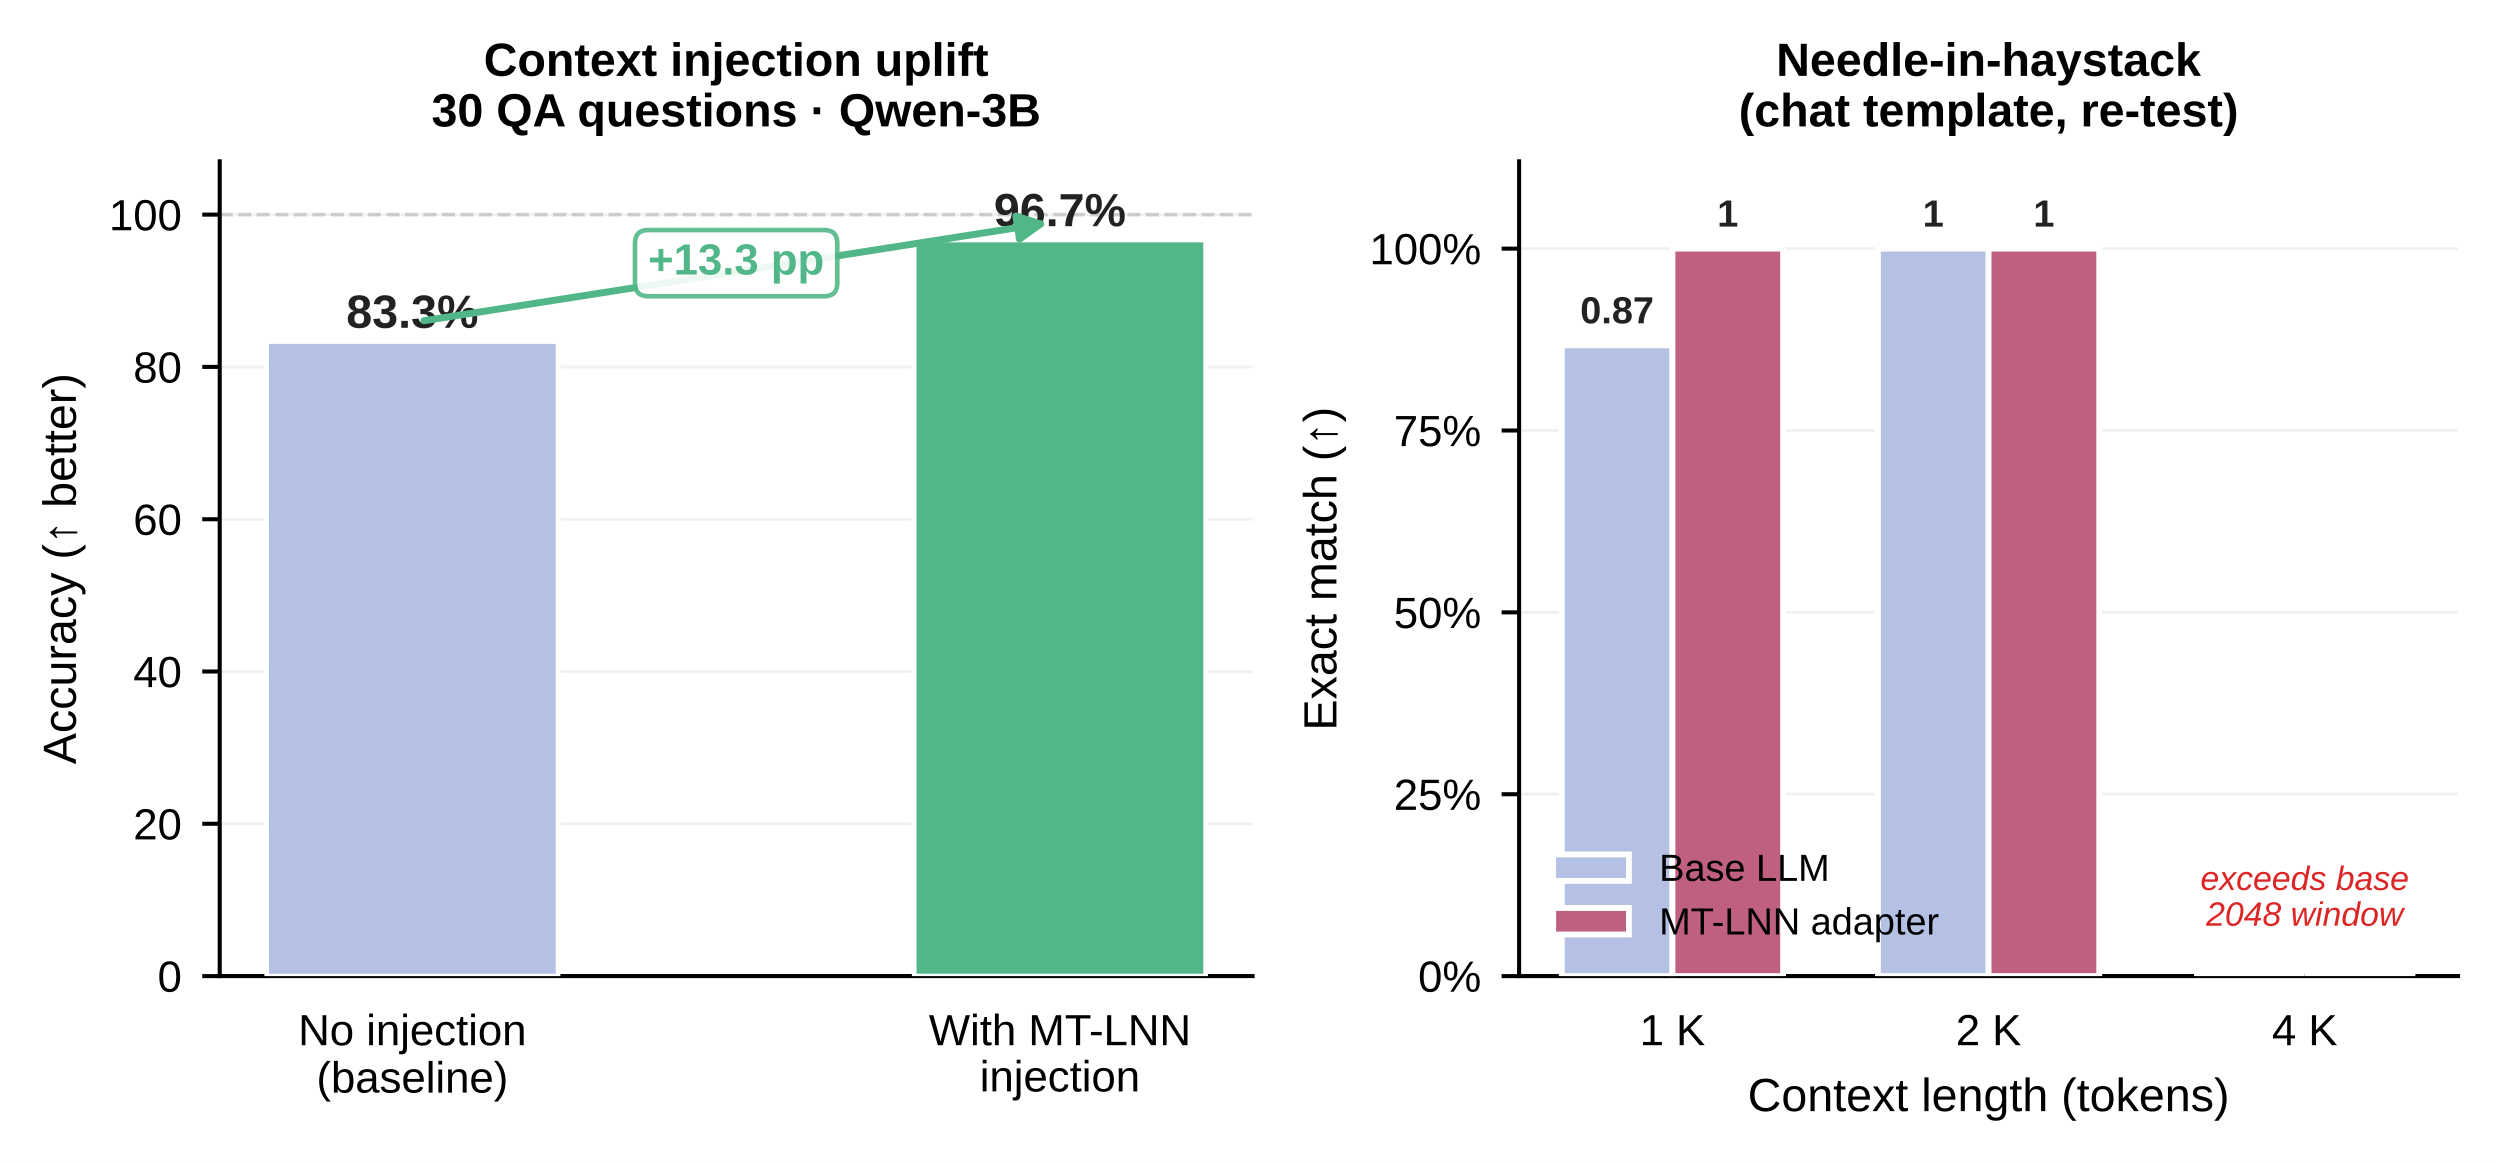
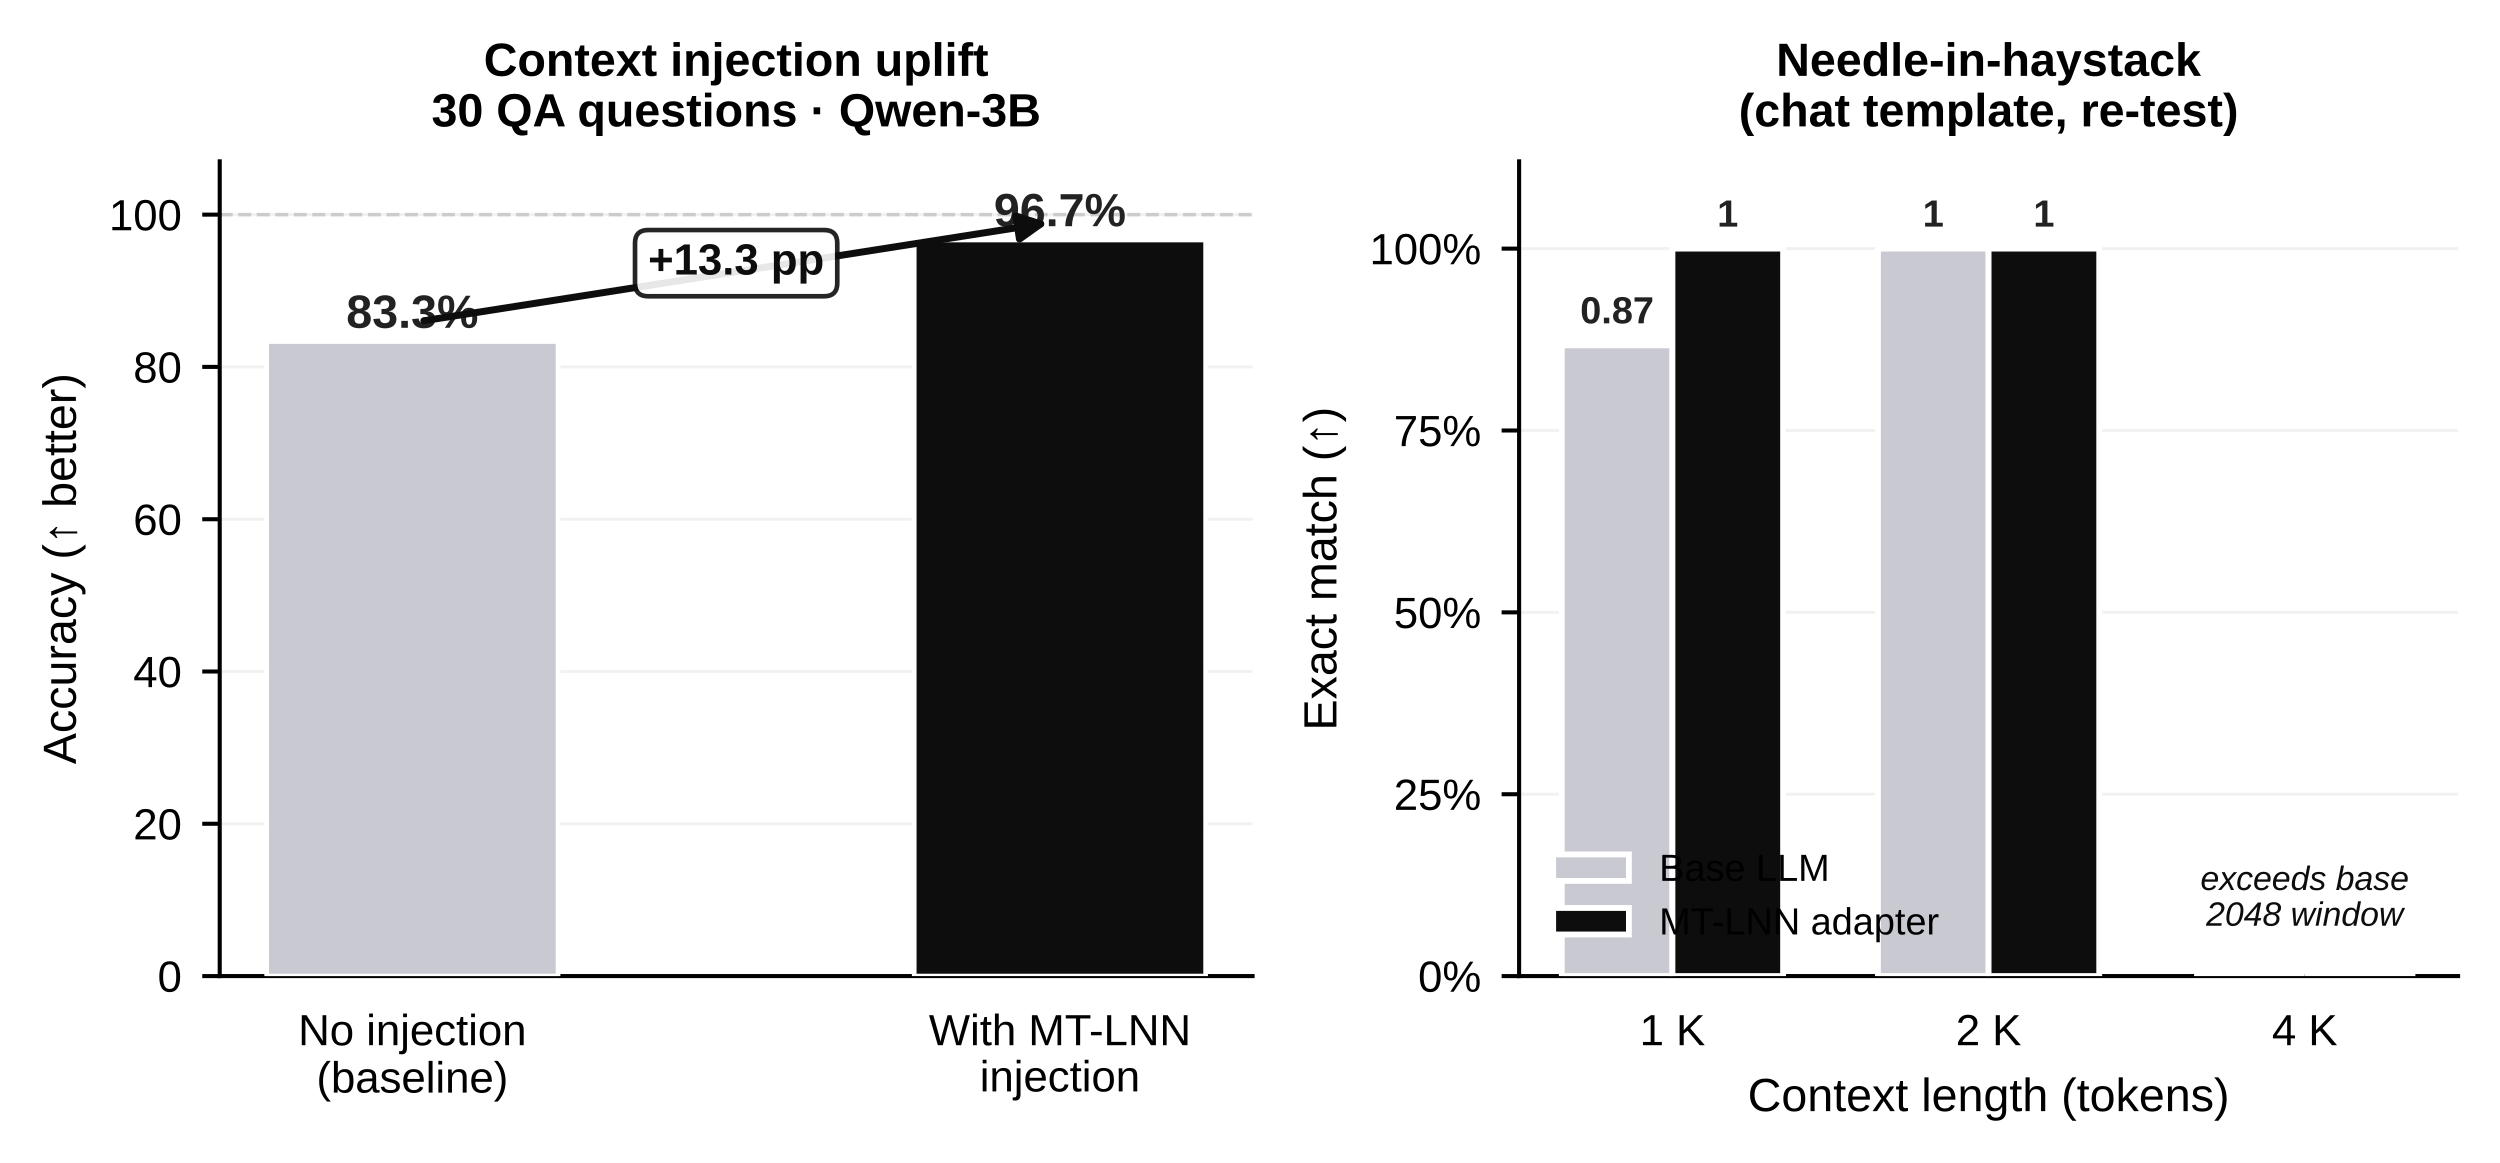
<svg xmlns="http://www.w3.org/2000/svg" xmlns:xlink="http://www.w3.org/1999/xlink" width="429.182pt" height="199.633pt" viewBox="0 0 429.182 199.633" version="1.1">
  <defs>
    <style type="text/css">*{stroke-linejoin: round; stroke-linecap: butt}</style>
  </defs>
  <g id="figure_1">
    <g id="patch_1">
      <path d="M 0 199.633  L 429.182 199.633  L 429.182 0  L 0 0  z " style="fill: #ffffff" />
    </g>
    <g id="axes_1">
      <g id="patch_2">
        <path d="M 37.72 167.566  L 215.032 167.566  L 215.032 27.696  L 37.72 27.696  z " style="fill: #ffffff" />
      </g>
      <g id="matplotlib.axis_1">
        <g id="xtick_1">
          <g id="text_1">
            <text style="font-size: 7.5px; font-family: 'Arial', 'Helvetica', 'DejaVu Sans', sans-serif" transform="translate(51.19877 179.4349)">No injection</text>
            <text style="font-size: 7.5px; font-family: 'Arial', 'Helvetica', 'DejaVu Sans', sans-serif" transform="translate(54.32651 187.5651)">(baseline)</text>
          </g>
        </g>
        <g id="xtick_2">
          <g id="text_2">
            <text style="font-size: 7.5px; font-family: 'Arial', 'Helvetica', 'DejaVu Sans', sans-serif" transform="translate(159.4594 179.4349)">With MT-LNN</text>
            <text style="font-size: 7.5px; font-family: 'Arial', 'Helvetica', 'DejaVu Sans', sans-serif" transform="translate(168.2016 187.3675)">injection</text>
          </g>
        </g>
      </g>
      <g id="matplotlib.axis_2">
        <g id="ytick_1">
          <g id="line2d_1">
-             <path d="M 37.72 167.566  L 215.032 167.566  " clip-path="url(#p342d557298)" style="fill: none; stroke: #dddddd; stroke-opacity: 0.4; stroke-width: 0.5; stroke-linecap: square" />
+             <path d="M 37.72 167.566  L 215.032 167.566  " clip-path="url(#pf8a880fd38)" style="fill: none; stroke: #dddddd; stroke-opacity: 0.4; stroke-width: 0.5; stroke-linecap: square" />
          </g>
          <g id="line2d_2">
            <defs>
-               <path id="m5bfb84444f" d="M 0 0  L -3 0  " style="stroke: #000000; stroke-width: 0.7" />
+               <path id="m1fb6c63b9e" d="M 0 0  L -3 0  " style="stroke: #000000; stroke-width: 0.7" />
            </defs>
            <g>
-               <use xlink:href="#m5bfb84444f" x="37.72" y="167.566" style="stroke: #000000; stroke-width: 0.7" />
+               <use xlink:href="#m1fb6c63b9e" x="37.72" y="167.566" style="stroke: #000000; stroke-width: 0.7" />
            </g>
          </g>
          <g id="text_3">
            <text style="font-size: 7.5px; font-family: 'Arial', 'Helvetica', 'DejaVu Sans', sans-serif; text-anchor: end" x="31.22" y="170.251" transform="rotate(-0 31.21961 170.2507)">0</text>
          </g>
        </g>
        <g id="ytick_2">
          <g id="line2d_3">
-             <path d="M 37.72 141.422  L 215.032 141.422  " clip-path="url(#p342d557298)" style="fill: none; stroke: #dddddd; stroke-opacity: 0.4; stroke-width: 0.5; stroke-linecap: square" />
+             <path d="M 37.72 141.422  L 215.032 141.422  " clip-path="url(#pf8a880fd38)" style="fill: none; stroke: #dddddd; stroke-opacity: 0.4; stroke-width: 0.5; stroke-linecap: square" />
          </g>
          <g id="line2d_4">
            <g>
-               <use xlink:href="#m5bfb84444f" x="37.72" y="141.422" style="stroke: #000000; stroke-width: 0.7" />
+               <use xlink:href="#m1fb6c63b9e" x="37.72" y="141.422" style="stroke: #000000; stroke-width: 0.7" />
            </g>
          </g>
          <g id="text_4">
            <text style="font-size: 7.5px; font-family: 'Arial', 'Helvetica', 'DejaVu Sans', sans-serif; text-anchor: end" x="31.22" y="144.107" transform="rotate(-0 31.21961 144.1067)">20</text>
          </g>
        </g>
        <g id="ytick_3">
          <g id="line2d_5">
-             <path d="M 37.72 115.278  L 215.032 115.278  " clip-path="url(#p342d557298)" style="fill: none; stroke: #dddddd; stroke-opacity: 0.4; stroke-width: 0.5; stroke-linecap: square" />
+             <path d="M 37.72 115.278  L 215.032 115.278  " clip-path="url(#pf8a880fd38)" style="fill: none; stroke: #dddddd; stroke-opacity: 0.4; stroke-width: 0.5; stroke-linecap: square" />
          </g>
          <g id="line2d_6">
            <g>
-               <use xlink:href="#m5bfb84444f" x="37.72" y="115.278" style="stroke: #000000; stroke-width: 0.7" />
+               <use xlink:href="#m1fb6c63b9e" x="37.72" y="115.278" style="stroke: #000000; stroke-width: 0.7" />
            </g>
          </g>
          <g id="text_5">
            <text style="font-size: 7.5px; font-family: 'Arial', 'Helvetica', 'DejaVu Sans', sans-serif; text-anchor: end" x="31.22" y="117.963" transform="rotate(-0 31.21961 117.9626)">40</text>
          </g>
        </g>
        <g id="ytick_4">
          <g id="line2d_7">
-             <path d="M 37.72 89.134  L 215.032 89.134  " clip-path="url(#p342d557298)" style="fill: none; stroke: #dddddd; stroke-opacity: 0.4; stroke-width: 0.5; stroke-linecap: square" />
+             <path d="M 37.72 89.134  L 215.032 89.134  " clip-path="url(#pf8a880fd38)" style="fill: none; stroke: #dddddd; stroke-opacity: 0.4; stroke-width: 0.5; stroke-linecap: square" />
          </g>
          <g id="line2d_8">
            <g>
-               <use xlink:href="#m5bfb84444f" x="37.72" y="89.134" style="stroke: #000000; stroke-width: 0.7" />
+               <use xlink:href="#m1fb6c63b9e" x="37.72" y="89.134" style="stroke: #000000; stroke-width: 0.7" />
            </g>
          </g>
          <g id="text_6">
            <text style="font-size: 7.5px; font-family: 'Arial', 'Helvetica', 'DejaVu Sans', sans-serif; text-anchor: end" x="31.22" y="91.819" transform="rotate(-0 31.21961 91.81862)">60</text>
          </g>
        </g>
        <g id="ytick_5">
          <g id="line2d_9">
-             <path d="M 37.72 62.99  L 215.032 62.99  " clip-path="url(#p342d557298)" style="fill: none; stroke: #dddddd; stroke-opacity: 0.4; stroke-width: 0.5; stroke-linecap: square" />
+             <path d="M 37.72 62.99  L 215.032 62.99  " clip-path="url(#pf8a880fd38)" style="fill: none; stroke: #dddddd; stroke-opacity: 0.4; stroke-width: 0.5; stroke-linecap: square" />
          </g>
          <g id="line2d_10">
            <g>
-               <use xlink:href="#m5bfb84444f" x="37.72" y="62.99" style="stroke: #000000; stroke-width: 0.7" />
+               <use xlink:href="#m1fb6c63b9e" x="37.72" y="62.99" style="stroke: #000000; stroke-width: 0.7" />
            </g>
          </g>
          <g id="text_7">
            <text style="font-size: 7.5px; font-family: 'Arial', 'Helvetica', 'DejaVu Sans', sans-serif; text-anchor: end" x="31.22" y="65.675" transform="rotate(-0 31.21961 65.6746)">80</text>
          </g>
        </g>
        <g id="ytick_6">
          <g id="line2d_11">
-             <path d="M 37.72 36.846  L 215.032 36.846  " clip-path="url(#p342d557298)" style="fill: none; stroke: #dddddd; stroke-opacity: 0.4; stroke-width: 0.5; stroke-linecap: square" />
+             <path d="M 37.72 36.846  L 215.032 36.846  " clip-path="url(#pf8a880fd38)" style="fill: none; stroke: #dddddd; stroke-opacity: 0.4; stroke-width: 0.5; stroke-linecap: square" />
          </g>
          <g id="line2d_12">
            <g>
-               <use xlink:href="#m5bfb84444f" x="37.72" y="36.846" style="stroke: #000000; stroke-width: 0.7" />
+               <use xlink:href="#m1fb6c63b9e" x="37.72" y="36.846" style="stroke: #000000; stroke-width: 0.7" />
            </g>
          </g>
          <g id="text_8">
            <text style="font-size: 7.5px; font-family: 'Arial', 'Helvetica', 'DejaVu Sans', sans-serif; text-anchor: end" x="31.22" y="39.531" transform="rotate(-0 31.21961 39.53059)">100</text>
          </g>
        </g>
        <g id="text_9">
          <text style="font-size: 8px; font-family: 'Arial', 'Helvetica', 'DejaVu Sans', sans-serif; text-anchor: middle" x="13.024" y="97.631" transform="rotate(-90 13.02375 97.63125)">Accuracy  (↑ better)</text>
        </g>
      </g>
      <g id="line2d_13">
-         <path d="M 37.72 36.846  L 215.032 36.846  " clip-path="url(#p342d557298)" style="fill: none; stroke-dasharray: 2.22,0.96; stroke-dashoffset: 0; stroke: #cccccc; stroke-width: 0.6" />
+         <path d="M 37.72 36.846  L 215.032 36.846  " clip-path="url(#pf8a880fd38)" style="fill: none; stroke-dasharray: 2.22,0.96; stroke-dashoffset: 0; stroke: #cccccc; stroke-width: 0.6" />
      </g>
      <g id="patch_3">
        <path d="M 37.72 167.566  L 37.72 27.696  " style="fill: none; stroke: #000000; stroke-width: 0.7; stroke-linejoin: miter; stroke-linecap: square" />
      </g>
      <g id="patch_4">
        <path d="M 37.72 167.566  L 215.032 167.566  " style="fill: none; stroke: #000000; stroke-width: 0.7; stroke-linejoin: miter; stroke-linecap: square" />
      </g>
      <g id="patch_5">
-         <path d="M 45.779 167.566  L 95.805 167.566  L 95.805 58.637  L 45.779 58.637  z " clip-path="url(#p342d557298)" style="fill: #b4c0e4; stroke: #ffffff; stroke-width: 0.8; stroke-linejoin: miter" />
+         <path d="M 45.779 167.566  L 95.805 167.566  L 95.805 58.637  L 45.779 58.637  z " clip-path="url(#pf8a880fd38)" style="fill: #c9c9d2; stroke: #ffffff; stroke-width: 0.8; stroke-linejoin: miter" />
      </g>
      <g id="patch_6">
-         <path d="M 156.947 167.566  L 206.972 167.566  L 206.972 41.199  L 156.947 41.199  z " clip-path="url(#p342d557298)" style="fill: #52b788; stroke: #ffffff; stroke-width: 0.8; stroke-linejoin: miter" />
+         <path d="M 156.947 167.566  L 206.972 167.566  L 206.972 41.199  L 156.947 41.199  z " clip-path="url(#pf8a880fd38)" style="fill: #0d0d0d; stroke: #ffffff; stroke-width: 0.8; stroke-linejoin: miter" />
      </g>
      <g id="text_10">
        <text style="font-weight: 700; font-size: 8px; font-family: 'Arial', 'Helvetica', 'DejaVu Sans', sans-serif; text-anchor: middle; fill: #222222" x="70.792" y="56.274" transform="rotate(-0 70.79194 56.27438)">83.3%</text>
      </g>
      <g id="text_11">
        <text style="font-weight: 700; font-size: 8px; font-family: 'Arial', 'Helvetica', 'DejaVu Sans', sans-serif; text-anchor: middle; fill: #222222" x="181.959" y="38.836" transform="rotate(-0 181.9594 38.83631)">96.7%</text>
      </g>
      <g id="patch_7">
-         <path d="M 72.77 55.059  Q 126.377 46.65 178.658 38.449  " style="fill: none; stroke: #52b788; stroke-width: 1.2; stroke-linecap: round" />
-         <path d="M 174.396 37.093  L 178.658 38.449  L 175.016 41.045  z " style="fill: #52b788; stroke: #52b788; stroke-width: 1.2; stroke-linecap: round" />
+         <path d="M 72.77 55.059  Q 126.377 46.65 178.658 38.449  " style="fill: none; stroke: #0d0d0d; stroke-width: 1.2; stroke-linecap: round" />
+         <path d="M 174.396 37.093  L 178.658 38.449  L 175.016 41.045  z " style="fill: #0d0d0d; stroke: #0d0d0d; stroke-width: 1.2; stroke-linecap: round" />
      </g>
      <g id="text_12">
        <g id="patch_8">
-           <path d="M 111.265 50.861  L 141.486 50.861  Q 143.736 50.861 143.736 48.611  L 143.736 41.741  Q 143.736 39.491 141.486 39.491  L 111.265 39.491  Q 109.015 39.491 109.015 41.741  L 109.015 48.611  Q 109.015 50.861 111.265 50.861  z " style="fill: #ffffff; opacity: 0.9; stroke: #52b788; stroke-width: 0.8; stroke-linejoin: miter" />
-         </g>
-         <text style="font-weight: 700; font-size: 7.5px; font-family: 'Arial', 'Helvetica', 'DejaVu Sans', sans-serif; text-anchor: middle; fill: #52b788" x="126.376" y="47.131" transform="rotate(-0 126.3757 47.13114)">+13.3 pp</text>
+           <path d="M 111.265 50.861  L 141.486 50.861  Q 143.736 50.861 143.736 48.611  L 143.736 41.741  Q 143.736 39.491 141.486 39.491  L 111.265 39.491  Q 109.015 39.491 109.015 41.741  L 109.015 48.611  Q 109.015 50.861 111.265 50.861  z " style="fill: #ffffff; opacity: 0.9; stroke: #0d0d0d; stroke-width: 0.8; stroke-linejoin: miter" />
+         </g>
+         <text style="font-weight: 700; font-size: 7.5px; font-family: 'Arial', 'Helvetica', 'DejaVu Sans', sans-serif; text-anchor: middle; fill: #0d0d0d" x="126.376" y="47.131" transform="rotate(-0 126.3757 47.13114)">+13.3 pp</text>
      </g>
      <g id="text_13">
        <text style="font-weight: 700; font-size: 8px; font-family: 'Arial', 'Helvetica', 'DejaVu Sans', sans-serif" transform="translate(83.04943 13.02375)">Context injection uplift</text>
        <text style="font-weight: 700; font-size: 8px; font-family: 'Arial', 'Helvetica', 'DejaVu Sans', sans-serif" transform="translate(74.07631 21.696)">30 QA questions · Qwen-3B</text>
      </g>
    </g>
    <g id="axes_2">
      <g id="patch_9">
        <path d="M 260.789 167.566  L 421.982 167.566  L 421.982 27.696  L 260.789 27.696  z " style="fill: #ffffff" />
      </g>
      <g id="matplotlib.axis_3">
        <g id="xtick_3">
          <g id="text_14">
            <text style="font-size: 7.5px; font-family: 'Arial', 'Helvetica', 'DejaVu Sans', sans-serif; text-anchor: middle" x="287.112" y="179.435" transform="rotate(-0 287.112 179.4349)">1 K</text>
          </g>
        </g>
        <g id="xtick_4">
          <g id="text_15">
            <text style="font-size: 7.5px; font-family: 'Arial', 'Helvetica', 'DejaVu Sans', sans-serif; text-anchor: middle" x="341.386" y="179.435" transform="rotate(-0 341.3857 179.4349)">2 K</text>
          </g>
        </g>
        <g id="xtick_5">
          <g id="text_16">
            <text style="font-size: 7.5px; font-family: 'Arial', 'Helvetica', 'DejaVu Sans', sans-serif; text-anchor: middle" x="395.659" y="179.435" transform="rotate(-0 395.6594 179.4349)">4 K</text>
          </g>
        </g>
        <g id="text_17">
          <text style="font-size: 8px; font-family: 'Arial', 'Helvetica', 'DejaVu Sans', sans-serif; text-anchor: middle" x="341.386" y="190.749" transform="rotate(-0 341.3857 190.7492)">Context length (tokens)</text>
        </g>
      </g>
      <g id="matplotlib.axis_4">
        <g id="ytick_7">
          <g id="line2d_14">
-             <path d="M 260.789 167.566  L 421.982 167.566  " clip-path="url(#pa7acbc94de)" style="fill: none; stroke: #dddddd; stroke-opacity: 0.4; stroke-width: 0.5; stroke-linecap: square" />
+             <path d="M 260.789 167.566  L 421.982 167.566  " clip-path="url(#p8e612df4f0)" style="fill: none; stroke: #dddddd; stroke-opacity: 0.4; stroke-width: 0.5; stroke-linecap: square" />
          </g>
          <g id="line2d_15">
            <g>
-               <use xlink:href="#m5bfb84444f" x="260.789" y="167.566" style="stroke: #000000; stroke-width: 0.7" />
+               <use xlink:href="#m1fb6c63b9e" x="260.789" y="167.566" style="stroke: #000000; stroke-width: 0.7" />
            </g>
          </g>
          <g id="text_18">
            <text style="font-size: 7.5px; font-family: 'Arial', 'Helvetica', 'DejaVu Sans', sans-serif; text-anchor: end" x="254.289" y="170.251" transform="rotate(-0 254.2893 170.2507)">0%</text>
          </g>
        </g>
        <g id="ytick_8">
          <g id="line2d_16">
-             <path d="M 260.789 136.345  L 421.982 136.345  " clip-path="url(#pa7acbc94de)" style="fill: none; stroke: #dddddd; stroke-opacity: 0.4; stroke-width: 0.5; stroke-linecap: square" />
+             <path d="M 260.789 136.345  L 421.982 136.345  " clip-path="url(#p8e612df4f0)" style="fill: none; stroke: #dddddd; stroke-opacity: 0.4; stroke-width: 0.5; stroke-linecap: square" />
          </g>
          <g id="line2d_17">
            <g>
-               <use xlink:href="#m5bfb84444f" x="260.789" y="136.345" style="stroke: #000000; stroke-width: 0.7" />
+               <use xlink:href="#m1fb6c63b9e" x="260.789" y="136.345" style="stroke: #000000; stroke-width: 0.7" />
            </g>
          </g>
          <g id="text_19">
            <text style="font-size: 7.5px; font-family: 'Arial', 'Helvetica', 'DejaVu Sans', sans-serif; text-anchor: end" x="254.289" y="139.03" transform="rotate(-0 254.2893 139.0296)">25%</text>
          </g>
        </g>
        <g id="ytick_9">
          <g id="line2d_18">
-             <path d="M 260.789 105.124  L 421.982 105.124  " clip-path="url(#pa7acbc94de)" style="fill: none; stroke: #dddddd; stroke-opacity: 0.4; stroke-width: 0.5; stroke-linecap: square" />
+             <path d="M 260.789 105.124  L 421.982 105.124  " clip-path="url(#p8e612df4f0)" style="fill: none; stroke: #dddddd; stroke-opacity: 0.4; stroke-width: 0.5; stroke-linecap: square" />
          </g>
          <g id="line2d_19">
            <g>
-               <use xlink:href="#m5bfb84444f" x="260.789" y="105.124" style="stroke: #000000; stroke-width: 0.7" />
+               <use xlink:href="#m1fb6c63b9e" x="260.789" y="105.124" style="stroke: #000000; stroke-width: 0.7" />
            </g>
          </g>
          <g id="text_20">
            <text style="font-size: 7.5px; font-family: 'Arial', 'Helvetica', 'DejaVu Sans', sans-serif; text-anchor: end" x="254.289" y="107.808" transform="rotate(-0 254.2893 107.8085)">50%</text>
          </g>
        </g>
        <g id="ytick_10">
          <g id="line2d_20">
-             <path d="M 260.789 73.903  L 421.982 73.903  " clip-path="url(#pa7acbc94de)" style="fill: none; stroke: #dddddd; stroke-opacity: 0.4; stroke-width: 0.5; stroke-linecap: square" />
+             <path d="M 260.789 73.903  L 421.982 73.903  " clip-path="url(#p8e612df4f0)" style="fill: none; stroke: #dddddd; stroke-opacity: 0.4; stroke-width: 0.5; stroke-linecap: square" />
          </g>
          <g id="line2d_21">
            <g>
-               <use xlink:href="#m5bfb84444f" x="260.789" y="73.903" style="stroke: #000000; stroke-width: 0.7" />
+               <use xlink:href="#m1fb6c63b9e" x="260.789" y="73.903" style="stroke: #000000; stroke-width: 0.7" />
            </g>
          </g>
          <g id="text_21">
            <text style="font-size: 7.5px; font-family: 'Arial', 'Helvetica', 'DejaVu Sans', sans-serif; text-anchor: end" x="254.289" y="76.587" transform="rotate(-0 254.2893 76.5874)">75%</text>
          </g>
        </g>
        <g id="ytick_11">
          <g id="line2d_22">
-             <path d="M 260.789 42.682  L 421.982 42.682  " clip-path="url(#pa7acbc94de)" style="fill: none; stroke: #dddddd; stroke-opacity: 0.4; stroke-width: 0.5; stroke-linecap: square" />
+             <path d="M 260.789 42.682  L 421.982 42.682  " clip-path="url(#p8e612df4f0)" style="fill: none; stroke: #dddddd; stroke-opacity: 0.4; stroke-width: 0.5; stroke-linecap: square" />
          </g>
          <g id="line2d_23">
            <g>
-               <use xlink:href="#m5bfb84444f" x="260.789" y="42.682" style="stroke: #000000; stroke-width: 0.7" />
+               <use xlink:href="#m1fb6c63b9e" x="260.789" y="42.682" style="stroke: #000000; stroke-width: 0.7" />
            </g>
          </g>
          <g id="text_22">
            <text style="font-size: 7.5px; font-family: 'Arial', 'Helvetica', 'DejaVu Sans', sans-serif; text-anchor: end" x="254.289" y="45.366" transform="rotate(-0 254.2893 45.3663)">100%</text>
          </g>
        </g>
        <g id="text_23">
          <text style="font-size: 8px; font-family: 'Arial', 'Helvetica', 'DejaVu Sans', sans-serif; text-anchor: middle" x="229.424" y="97.631" transform="rotate(-90 229.4243 97.63125)">Exact match (↑)</text>
        </g>
      </g>
      <g id="patch_10">
        <path d="M 260.789 167.566  L 260.789 27.696  " style="fill: none; stroke: #000000; stroke-width: 0.7; stroke-linejoin: miter; stroke-linecap: square" />
      </g>
      <g id="patch_11">
        <path d="M 260.789 167.566  L 421.982 167.566  " style="fill: none; stroke: #000000; stroke-width: 0.7; stroke-linejoin: miter; stroke-linecap: square" />
      </g>
      <g id="patch_12">
-         <path d="M 268.116 167.566  L 287.112 167.566  L 287.112 59.292  L 268.116 59.292  z " clip-path="url(#pa7acbc94de)" style="fill: #b4c0e4; stroke: #ffffff; stroke-linejoin: miter" />
+         <path d="M 268.116 167.566  L 287.112 167.566  L 287.112 59.292  L 268.116 59.292  z " clip-path="url(#p8e612df4f0)" style="fill: #c9c9d2; stroke: #ffffff; stroke-linejoin: miter" />
      </g>
      <g id="patch_13">
-         <path d="M 322.39 167.566  L 341.386 167.566  L 341.386 42.682  L 322.39 42.682  z " clip-path="url(#pa7acbc94de)" style="fill: #b4c0e4; stroke: #ffffff; stroke-linejoin: miter" />
+         <path d="M 322.39 167.566  L 341.386 167.566  L 341.386 42.682  L 322.39 42.682  z " clip-path="url(#p8e612df4f0)" style="fill: #c9c9d2; stroke: #ffffff; stroke-linejoin: miter" />
      </g>
      <g id="patch_14">
-         <path d="M 376.664 167.566  L 395.659 167.566  L 395.659 167.566  L 376.664 167.566  z " clip-path="url(#pa7acbc94de)" style="fill: #b4c0e4; stroke: #ffffff; stroke-linejoin: miter" />
+         <path d="M 376.664 167.566  L 395.659 167.566  L 395.659 167.566  L 376.664 167.566  z " clip-path="url(#p8e612df4f0)" style="fill: #c9c9d2; stroke: #ffffff; stroke-linejoin: miter" />
      </g>
      <g id="patch_15">
-         <path d="M 287.112 167.566  L 306.108 167.566  L 306.108 42.682  L 287.112 42.682  z " clip-path="url(#pa7acbc94de)" style="fill: #c06080; stroke: #ffffff; stroke-linejoin: miter" />
+         <path d="M 287.112 167.566  L 306.108 167.566  L 306.108 42.682  L 287.112 42.682  z " clip-path="url(#p8e612df4f0)" style="fill: #0d0d0d; stroke: #ffffff; stroke-linejoin: miter" />
      </g>
      <g id="patch_16">
-         <path d="M 341.386 167.566  L 360.381 167.566  L 360.381 42.682  L 341.386 42.682  z " clip-path="url(#pa7acbc94de)" style="fill: #c06080; stroke: #ffffff; stroke-linejoin: miter" />
+         <path d="M 341.386 167.566  L 360.381 167.566  L 360.381 42.682  L 341.386 42.682  z " clip-path="url(#p8e612df4f0)" style="fill: #0d0d0d; stroke: #ffffff; stroke-linejoin: miter" />
      </g>
      <g id="patch_17">
-         <path d="M 395.659 167.566  L 414.655 167.566  L 414.655 167.566  L 395.659 167.566  z " clip-path="url(#pa7acbc94de)" style="fill: #c06080; stroke: #ffffff; stroke-linejoin: miter" />
+         <path d="M 395.659 167.566  L 414.655 167.566  L 414.655 167.566  L 395.659 167.566  z " clip-path="url(#p8e612df4f0)" style="fill: #0d0d0d; stroke: #ffffff; stroke-linejoin: miter" />
      </g>
      <g id="text_24">
        <text style="font-weight: 700; font-size: 6.5px; font-family: 'Arial', 'Helvetica', 'DejaVu Sans', sans-serif; text-anchor: middle; fill: #222222" x="277.614" y="55.511" transform="rotate(-0 277.6141 55.51132)">0.87</text>
      </g>
      <g id="text_25">
        <text style="font-weight: 700; font-size: 6.5px; font-family: 'Arial', 'Helvetica', 'DejaVu Sans', sans-serif; text-anchor: middle; fill: #222222" x="331.888" y="38.902" transform="rotate(-0 331.8878 38.9017)">1</text>
      </g>
      <g id="text_26">
        <text style="font-weight: 700; font-size: 6.5px; font-family: 'Arial', 'Helvetica', 'DejaVu Sans', sans-serif; text-anchor: middle; fill: #222222" x="296.61" y="38.902" transform="rotate(-0 296.6099 38.9017)">1</text>
      </g>
      <g id="text_27">
        <text style="font-weight: 700; font-size: 6.5px; font-family: 'Arial', 'Helvetica', 'DejaVu Sans', sans-serif; text-anchor: middle; fill: #222222" x="350.884" y="38.902" transform="rotate(-0 350.8836 38.9017)">1</text>
      </g>
      <g id="text_28">
-         <text style="font-style: italic; font-size: 5.8px; font-family: 'Arial', 'Helvetica', 'DejaVu Sans', sans-serif; fill: #dc2626" transform="translate(377.765 152.7861)">exceeds base</text>
-         <text style="font-style: italic; font-size: 5.8px; font-family: 'Arial', 'Helvetica', 'DejaVu Sans', sans-serif; fill: #dc2626" transform="translate(378.732 158.9207)">2048 window</text>
+         <text style="font-style: italic; font-size: 5.8px; font-family: 'Arial', 'Helvetica', 'DejaVu Sans', sans-serif; fill: #0d0d0d" transform="translate(377.765 152.7861)">exceeds base</text>
+         <text style="font-style: italic; font-size: 5.8px; font-family: 'Arial', 'Helvetica', 'DejaVu Sans', sans-serif; fill: #0d0d0d" transform="translate(378.732 158.9207)">2048 window</text>
      </g>
      <g id="text_29">
        <text style="font-weight: 700; font-size: 8px; font-family: 'Arial', 'Helvetica', 'DejaVu Sans', sans-serif" transform="translate(304.9301 13.02375)">Needle-in-haystack</text>
        <text style="font-weight: 700; font-size: 8px; font-family: 'Arial', 'Helvetica', 'DejaVu Sans', sans-serif" transform="translate(298.4907 21.696)">(chat template, re-test)</text>
      </g>
      <g id="legend_1">
        <g id="patch_18">
-           <path d="M 266.639 151.23  L 279.639 151.23  L 279.639 146.68  L 266.639 146.68  z " style="fill: #b4c0e4; stroke: #ffffff; stroke-linejoin: miter" />
+           <path d="M 266.639 151.23  L 279.639 151.23  L 279.639 146.68  L 266.639 146.68  z " style="fill: #c9c9d2; stroke: #ffffff; stroke-linejoin: miter" />
        </g>
        <g id="text_30">
          <text style="font-size: 6.5px; font-family: 'Arial', 'Helvetica', 'DejaVu Sans', sans-serif; text-anchor: start" x="284.839" y="151.23" transform="rotate(-0 284.8393 151.2302)">Base LLM</text>
        </g>
        <g id="patch_19">
-           <path d="M 266.639 160.425  L 279.639 160.425  L 279.639 155.875  L 266.639 155.875  z " style="fill: #c06080; stroke: #ffffff; stroke-linejoin: miter" />
+           <path d="M 266.639 160.425  L 279.639 160.425  L 279.639 155.875  L 266.639 155.875  z " style="fill: #0d0d0d; stroke: #ffffff; stroke-linejoin: miter" />
        </g>
        <g id="text_31">
          <text style="font-size: 6.5px; font-family: 'Arial', 'Helvetica', 'DejaVu Sans', sans-serif; text-anchor: start" x="284.839" y="160.425" transform="rotate(-0 284.8393 160.4246)">MT-LNN adapter</text>
        </g>
      </g>
    </g>
  </g>
  <defs>
-     <clipPath id="p342d557298">
+     <clipPath id="pf8a880fd38">
      <rect x="37.72" y="27.696" width="177.312" height="139.87" />
    </clipPath>
-     <clipPath id="pa7acbc94de">
+     <clipPath id="p8e612df4f0">
      <rect x="260.789" y="27.696" width="161.193" height="139.87" />
    </clipPath>
  </defs>
</svg>
